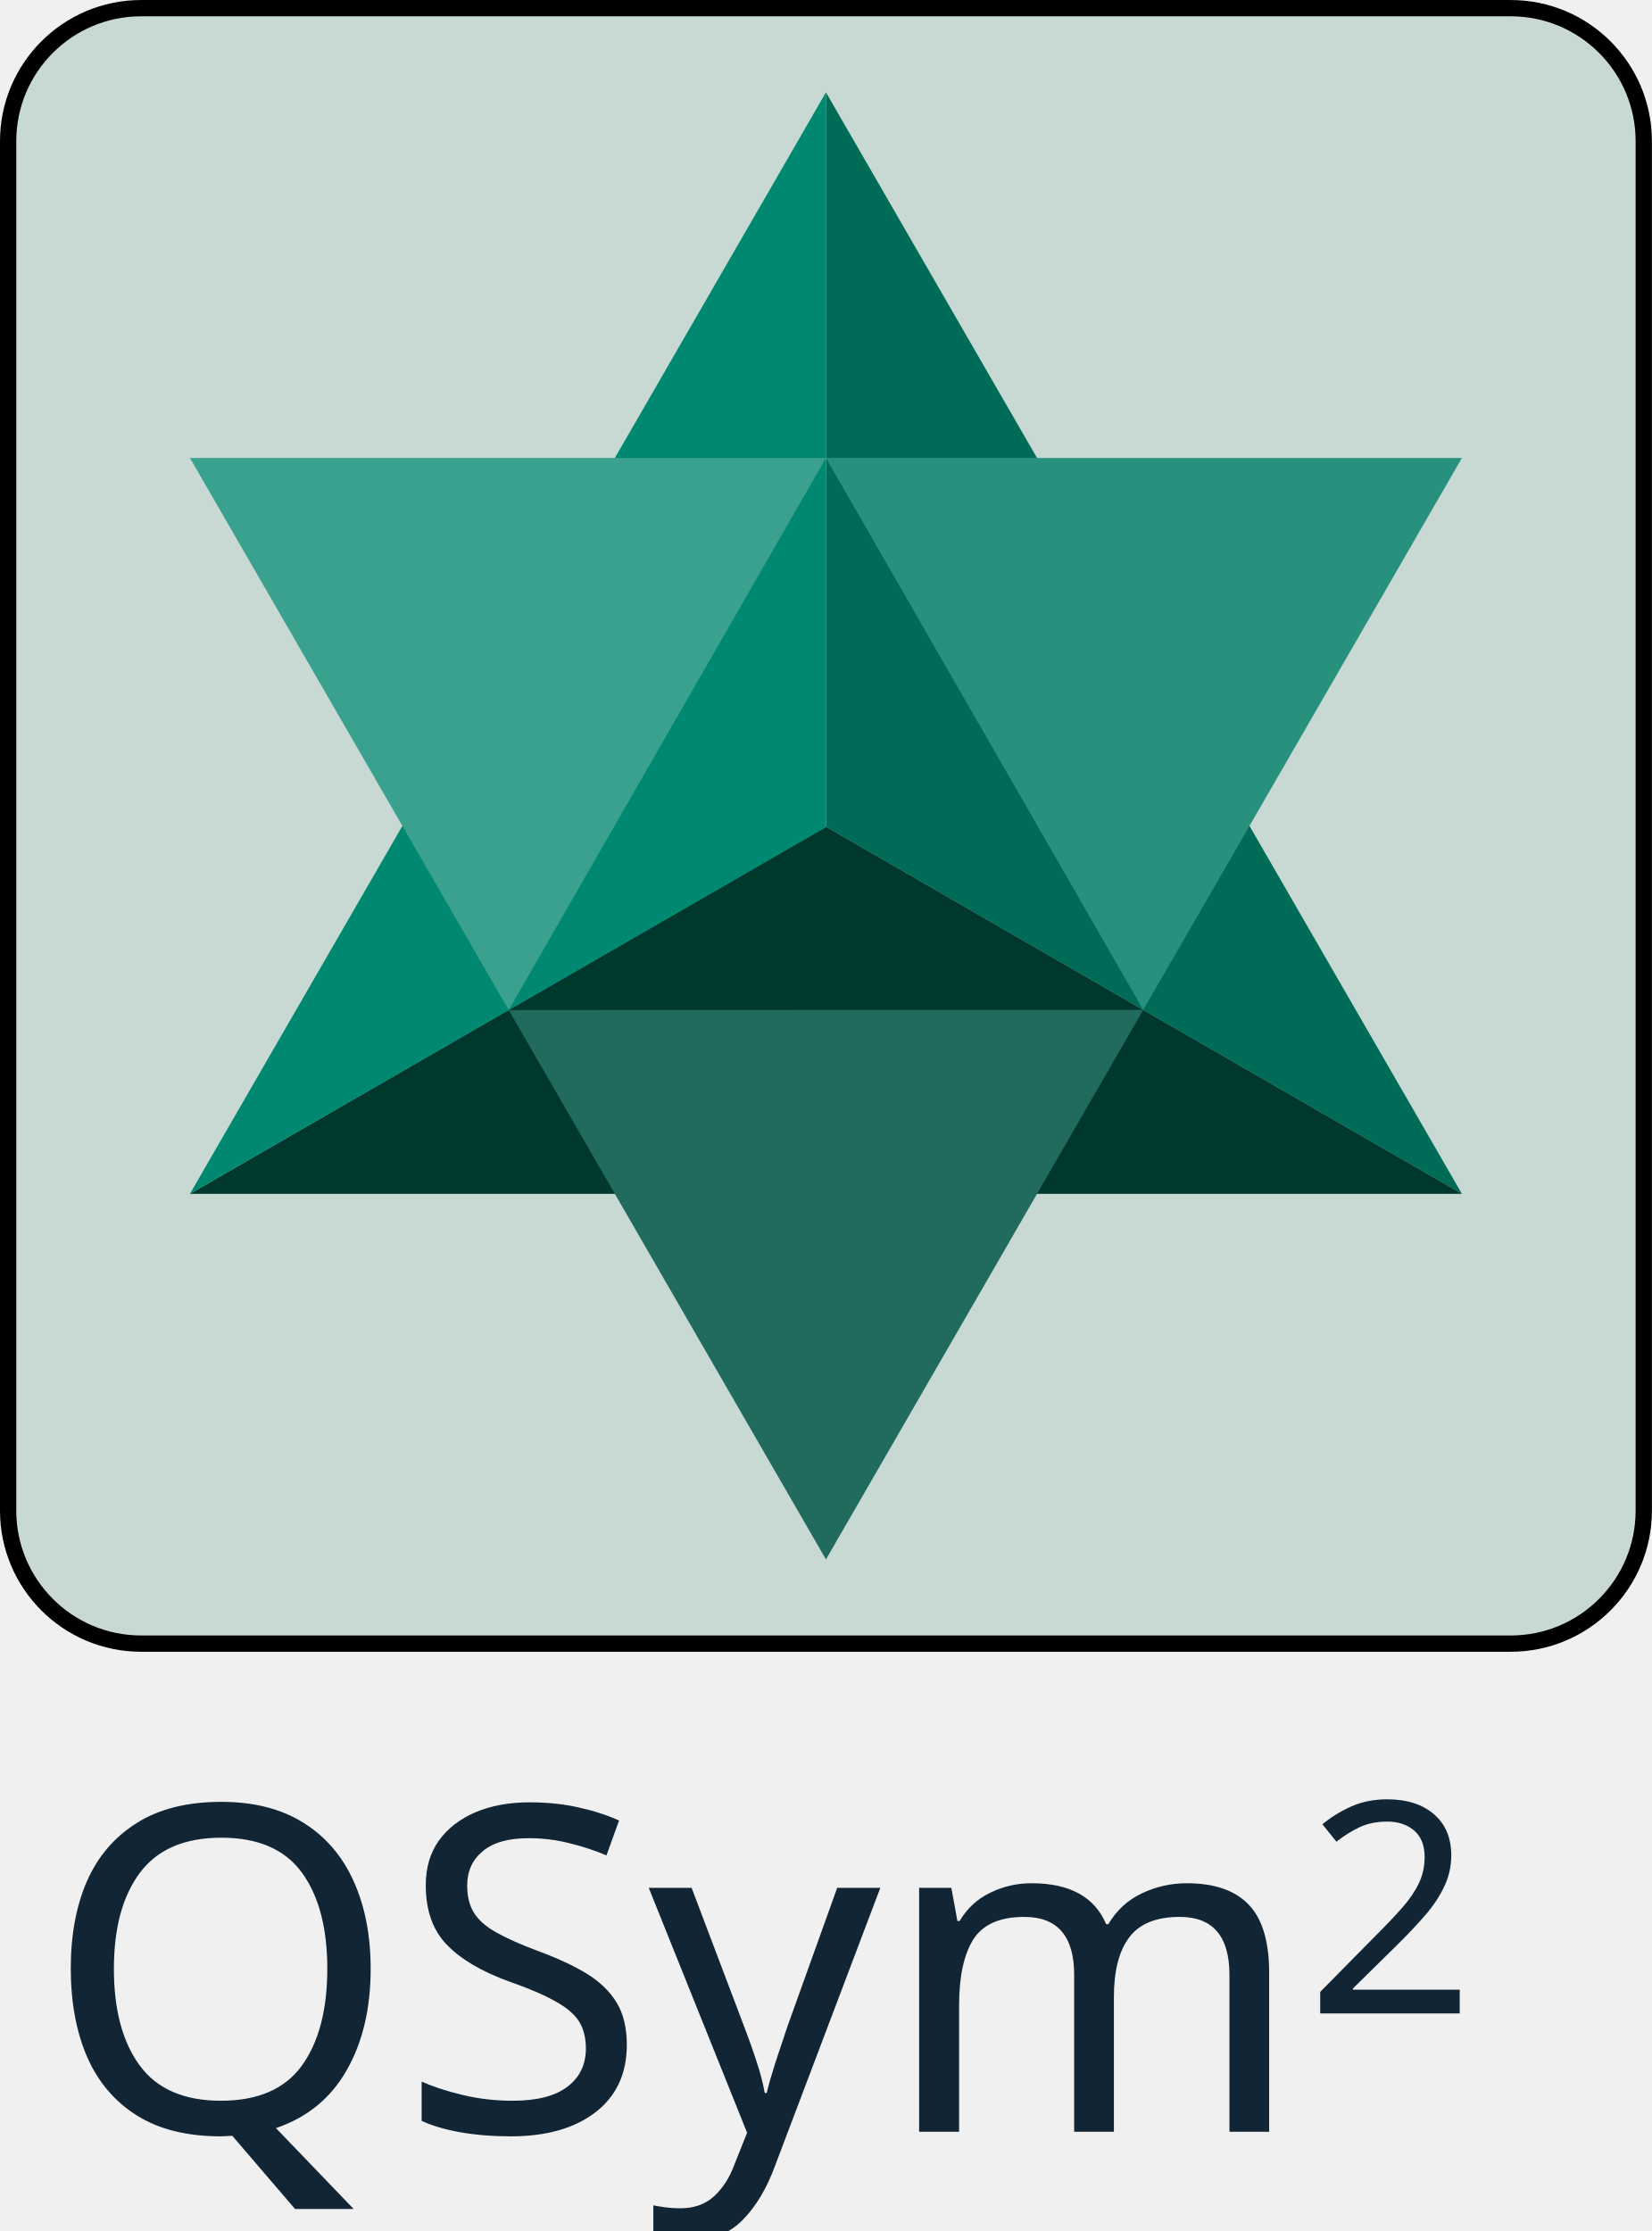
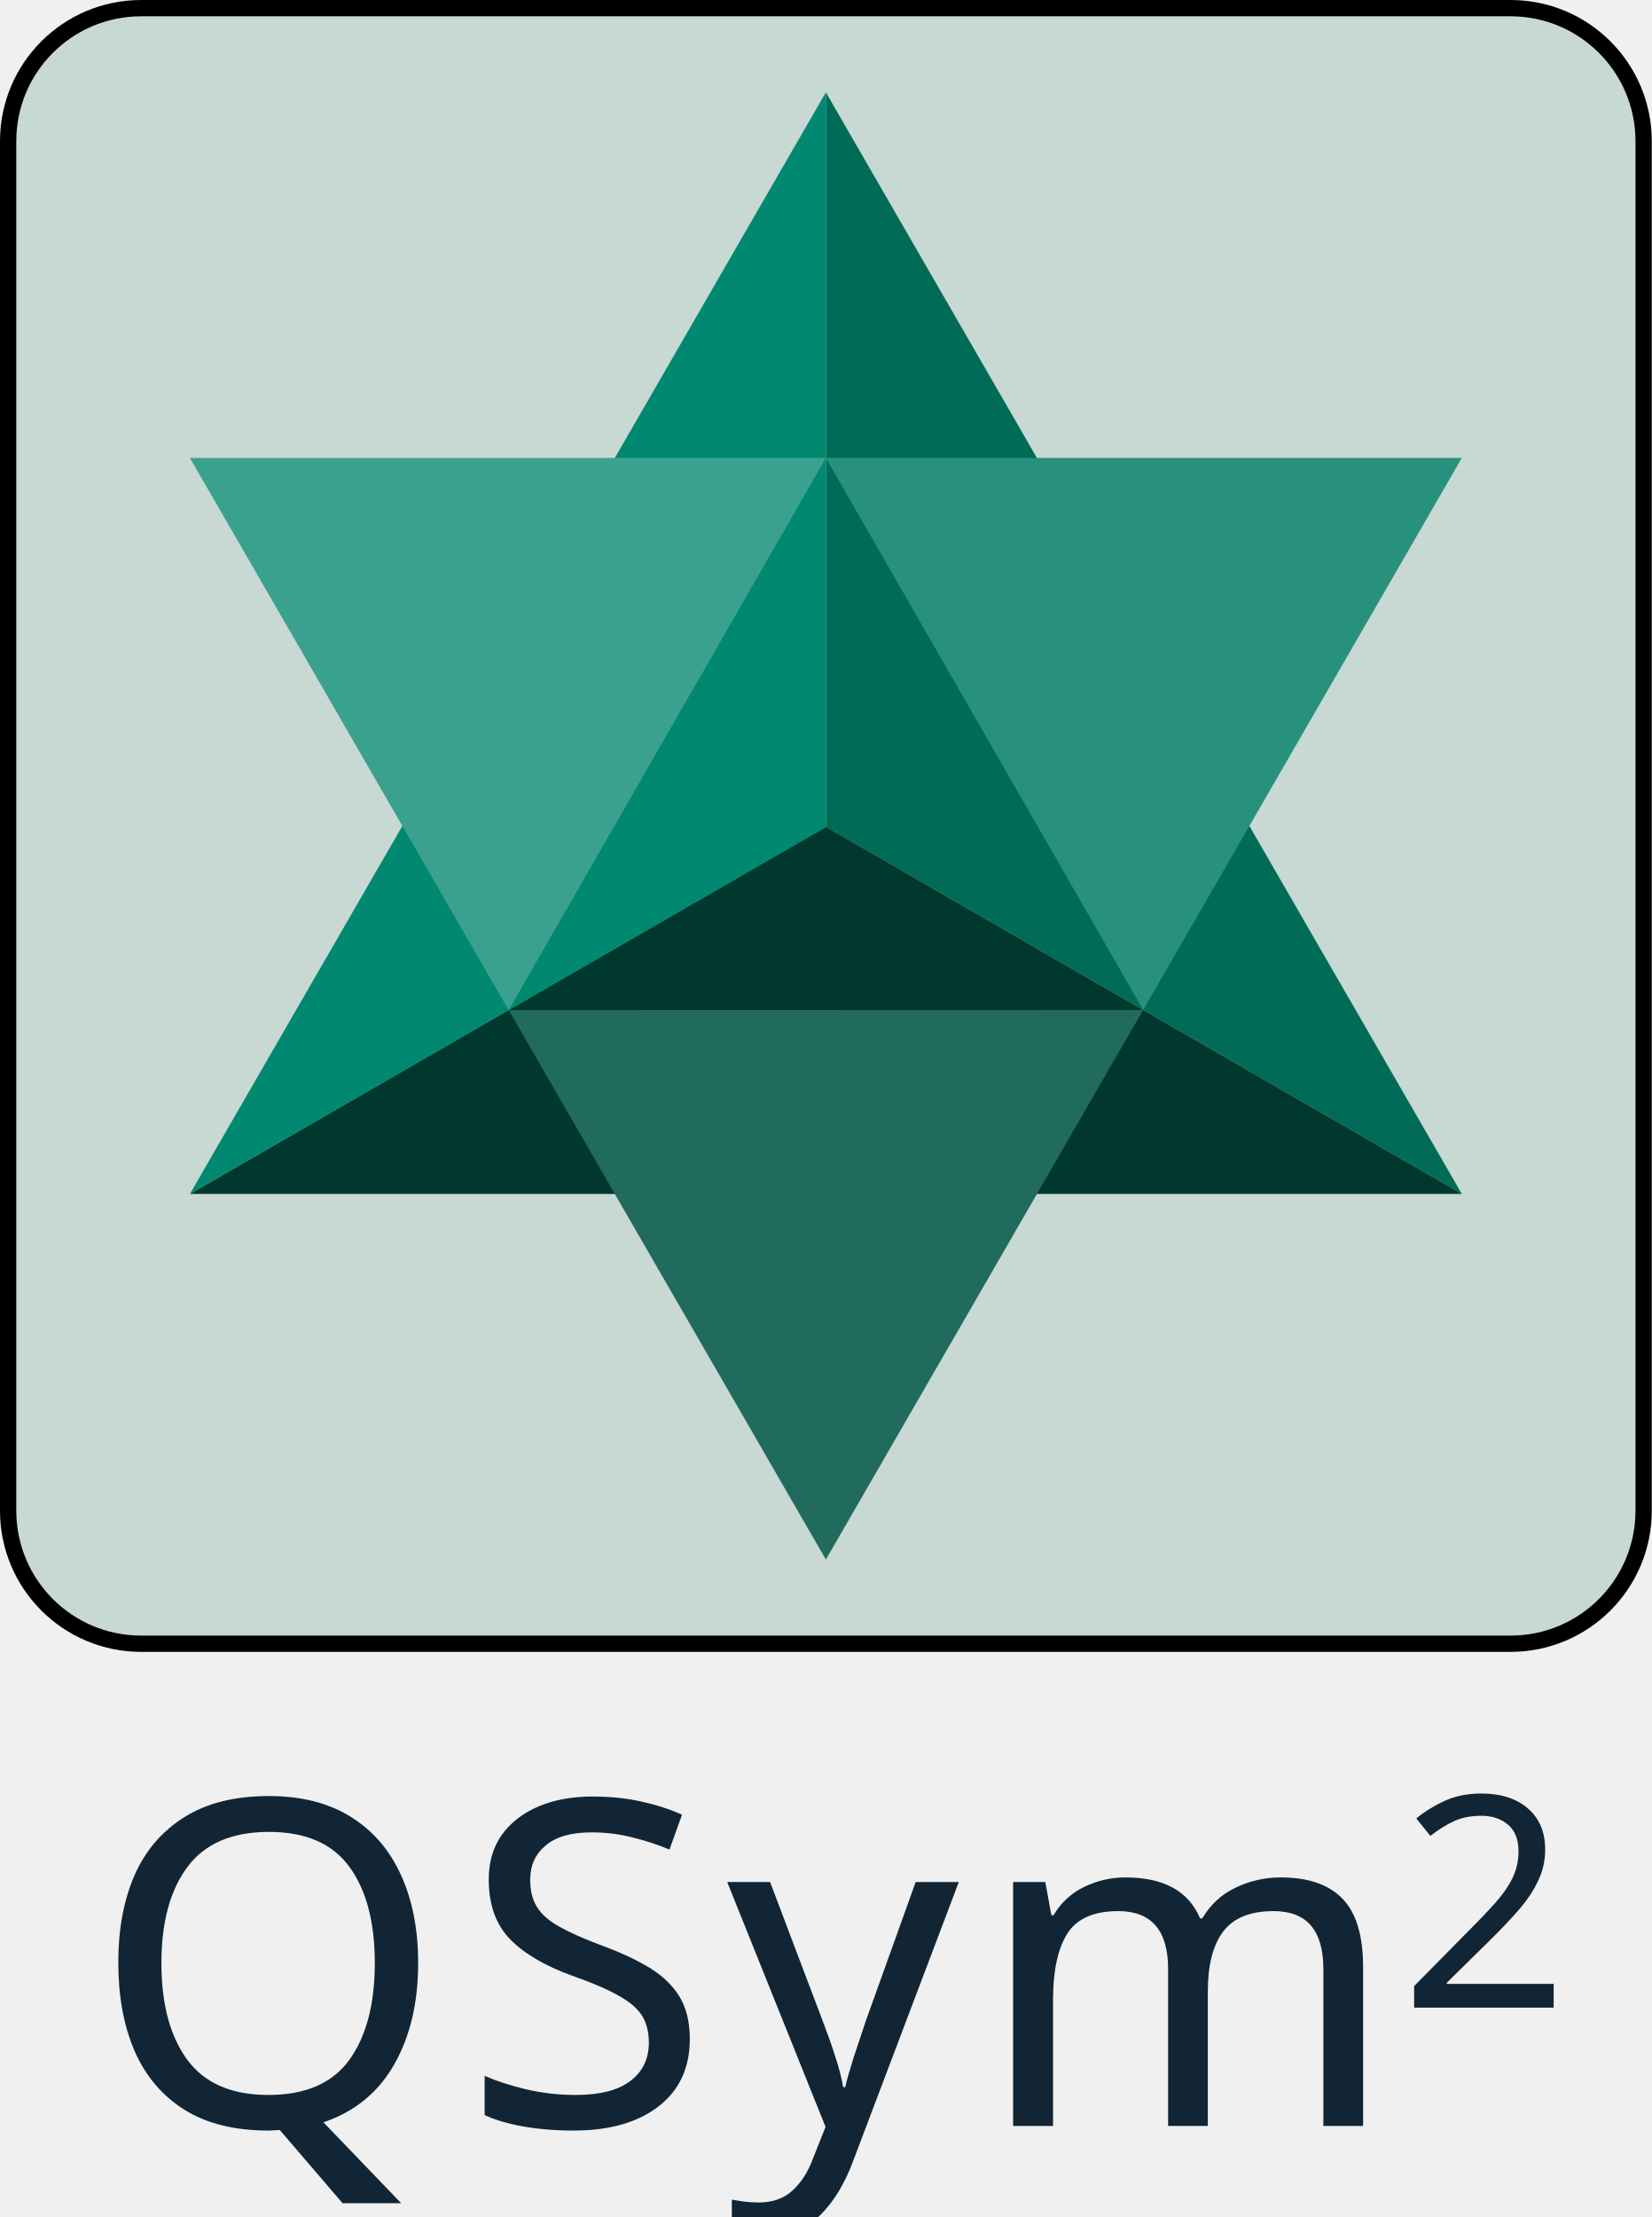
- <svg xmlns="http://www.w3.org/2000/svg" width="28.192mm" height="38.079mm" viewBox="0 0 106.554 143.919" version="1.1" id="svg1" xml:space="preserve">
+ <svg xmlns="http://www.w3.org/2000/svg" width="28.192mm" height="37.837mm" viewBox="0 0 106.554 143.007" version="1.1" id="svg1" xml:space="preserve">
  <defs id="defs1" />
  <g id="layer1" transform="translate(-245.056,-262.2323)">
-     <text xml:space="preserve" style="font-style:normal;font-weight:normal;font-size:29.358px;line-height:1.25;font-family:sans-serif;letter-spacing:0px;word-spacing:0px;mix-blend-mode:normal;fill:#112534;fill-opacity:1;stroke:none;stroke-width:0.735;stroke-linecap:square;stroke-linejoin:round;stroke-dasharray:none;stroke-opacity:1" x="247.824" y="399.751" id="text1-5">
-       <tspan id="tspan1-5" x="247.824" y="399.751" style="font-style:normal;font-variant:normal;font-weight:normal;font-stretch:normal;font-family:'Modern Sans';-inkscape-font-specification:'Modern Sans';letter-spacing:0px;fill:#112534;fill-opacity:1;stroke:none;stroke-width:0.735;stroke-linecap:square;stroke-linejoin:round;stroke-dasharray:none;stroke-opacity:1" dx="0">QSym<tspan style="font-style:normal;font-variant:normal;font-weight:normal;font-stretch:normal;font-size:19.083px;font-family:'Modern Sans';-inkscape-font-specification:'Modern Sans';letter-spacing:0px;baseline-shift:super;fill:#112534;fill-opacity:1;stroke:none;stroke-width:0.735;stroke-linecap:square;stroke-linejoin:round;stroke-dasharray:none;stroke-opacity:1" id="tspan2-2">2</tspan>
+     <text xml:space="preserve" style="font-style:normal;font-weight:normal;font-size:29.358px;line-height:1.25;font-family:sans-serif;letter-spacing:1px;word-spacing:0px;mix-blend-mode:normal;fill:#112534;fill-opacity:1;stroke:none;stroke-width:0.735;stroke-linecap:square;stroke-linejoin:round;stroke-dasharray:none;stroke-opacity:1" x="250.891" y="399.368" id="text1-5-5">
+       <tspan id="tspan1-5-9" x="250.891" y="399.368" style="font-style:normal;font-variant:normal;font-weight:500;font-stretch:normal;font-family:Outfit;-inkscape-font-specification:'Outfit Medium';letter-spacing:1px;fill:#112534;fill-opacity:1;stroke:none;stroke-width:0.735;stroke-linecap:square;stroke-linejoin:round;stroke-dasharray:none;stroke-opacity:1" dx="0">QSym<tspan style="font-style:normal;font-variant:normal;font-weight:500;font-stretch:normal;font-size:19.083px;font-family:Outfit;-inkscape-font-specification:'Outfit Medium';letter-spacing:1px;baseline-shift:super;fill:#112534;fill-opacity:1;stroke:none;stroke-width:0.735;stroke-linecap:square;stroke-linejoin:round;stroke-dasharray:none;stroke-opacity:1" id="tspan2-2-2">2</tspan>
      </tspan>
    </text>
    <rect style="fill:#aac6bc;fill-opacity:0.565;stroke:#000000;stroke-width:1.05;stroke-opacity:1" id="rect3" width="105.504" height="105.504" x="245.581" y="262.757" ry="8.581" />
  </g>
  <g id="g3" transform="matrix(2.075872,0,0,2.075872,-174.2738,-594.9252)">
    <path style="display:inline;fill:#006c58;fill-opacity:1;stroke:none;stroke-width:0.546;stroke-dasharray:none;stroke-opacity:1" d="m 109.617,289.46 v 22.82 l 19.762,11.41 z" id="path7" transform="translate(-1.1943945e-6)" />
    <path style="display:inline;fill:#00382e;fill-opacity:1;stroke:none;stroke-width:1.134;stroke-dasharray:none;stroke-opacity:1" d="m 292.191,307.963 -41.024,23.685 h 82.048 z" id="path9" transform="matrix(0.4817252,0,0,0.4817252,-31.1389,163.9261)" />
    <path style="display:inline;fill:#008970;fill-opacity:1;stroke:none;stroke-width:1.134;stroke-dasharray:none;stroke-opacity:1" d="m 292.191,260.592 -41.024,71.056 41.024,-23.65 z" id="path8" transform="matrix(0.4817252,0,0,0.4817252,-31.1389,163.9261)" />
    <path style="display:none;fill:none;fill-opacity:1;stroke:#000000;stroke-width:0.546;stroke-linecap:square;stroke-linejoin:round;stroke-miterlimit:4.5;stroke-dasharray:none;stroke-opacity:1" id="path29" d="m 84.931,347.505 -19.762,0 -19.762,0 9.881,-17.115 9.881,-17.115 9.881,17.115 z" transform="translate(44.44808,-23.81572)" />
    <path style="display:inline;fill:#28917e;fill-opacity:1;stroke:none;stroke-width:0.546;stroke-dasharray:none;stroke-opacity:1" d="m 109.617,300.821 9.86,17.151 9.902,-17.151 z" id="path10" />
    <path style="display:inline;fill:#206a5e;fill-opacity:1;stroke:none;stroke-width:0.546;stroke-dasharray:none;stroke-opacity:1" d="m 99.76,317.979 19.717,-0.006 -9.86,17.078 z" id="path11" />
    <path style="display:inline;fill:#3ba18f;fill-opacity:1;stroke:none;stroke-width:0.546;stroke-dasharray:none;stroke-opacity:1" d="m 89.854,300.821 h 19.762 l -9.857,17.157 z" id="path12" />
    <path style="display:none;fill:none;fill-opacity:1;stroke:#000000;stroke-width:0.546;stroke-linecap:square;stroke-linejoin:round;stroke-miterlimit:4.5;stroke-dasharray:none;stroke-opacity:1" id="path29-5" d="m 84.931,347.505 -19.762,0 -19.762,0 9.881,-17.115 9.881,-17.115 9.881,17.115 z" transform="matrix(1,0,0,-1,44.44808,648.3263)" />
    <path style="display:none;fill:#397b22;fill-opacity:1;stroke:none;stroke-width:0.546;stroke-dasharray:none;stroke-opacity:1" d="m 109.617,312.281 v -11.403 l 9.881,17.058 z" id="path4" />
    <path style="display:none;fill:#4ca42d;fill-opacity:1;stroke:none;stroke-width:0.546;stroke-dasharray:none;stroke-opacity:1" d="m 109.617,300.878 -9.881,17.058 9.881,-5.655 z" id="path5" />
    <path style="display:none;fill:#4ca42d;fill-opacity:1;stroke:none;stroke-width:0.546;stroke-dasharray:none;stroke-opacity:1" d="m 99.736,317.936 9.881,-5.655 9.881,5.711 z" id="path6" />
    <path style="display:none;fill:none;fill-opacity:1;stroke:#000000;stroke-width:0.546;stroke-dasharray:none;stroke-opacity:1" d="m 109.617,300.821 9.857,17.157 -19.738,-0.042 z" id="path3" />
    <path style="display:none;fill:none;stroke:#000000;stroke-width:0.546;stroke-linecap:butt;stroke-linejoin:miter;stroke-dasharray:none;stroke-opacity:1" d="m 109.617,289.46 v 22.837 -0.017" id="path30" />
    <path style="display:none;fill:none;stroke:#000000;stroke-width:0.546;stroke-linecap:butt;stroke-linejoin:miter;stroke-dasharray:none;stroke-opacity:1" d="m 129.379,323.689 -19.762,-11.395" id="path32" />
    <path style="display:none;fill:#ffffff;stroke:#000000;stroke-width:0.546;stroke-dasharray:none;stroke-opacity:1" d="M 89.854,323.689 109.617,312.281" id="path2" />
  </g>
  <text xml:space="preserve" style="font-style:normal;font-weight:normal;font-size:29.358px;line-height:1.25;font-family:sans-serif;letter-spacing:0px;word-spacing:0px;display:none;mix-blend-mode:normal;fill:#153411;fill-opacity:1;stroke:none;stroke-width:0.735;stroke-linecap:square;stroke-linejoin:round;stroke-dasharray:none;stroke-opacity:1" x="348.554" y="149.254" id="text1-4">
-     <tspan id="tspan1-4" x="-2.8421709e-14" y="0" style="font-style:normal;font-variant:normal;font-weight:600;font-stretch:normal;font-family:Fredoka;-inkscape-font-specification:'Fredoka Semi-Bold';fill:#153411;fill-opacity:1;stroke:none;stroke-width:0.735;stroke-linecap:square;stroke-linejoin:round;stroke-dasharray:none;stroke-opacity:1">QSym<tspan style="font-style:normal;font-variant:normal;font-weight:600;font-stretch:normal;font-size:19.083px;font-family:Fredoka;-inkscape-font-specification:'Fredoka Semi-Bold';baseline-shift:super;fill:#153411;fill-opacity:1;stroke:none;stroke-width:0.735;stroke-linecap:square;stroke-linejoin:round;stroke-dasharray:none;stroke-opacity:1" id="tspan2-7">2</tspan>
+     <tspan id="tspan1-4" x="3.4167672e-06" y="2.8503609e-06" style="font-style:normal;font-variant:normal;font-weight:600;font-stretch:normal;font-family:Fredoka;-inkscape-font-specification:'Fredoka Semi-Bold';fill:#153411;fill-opacity:1;stroke:none;stroke-width:0.735;stroke-linecap:square;stroke-linejoin:round;stroke-dasharray:none;stroke-opacity:1">QSym<tspan style="font-style:normal;font-variant:normal;font-weight:600;font-stretch:normal;font-size:19.083px;font-family:Fredoka;-inkscape-font-specification:'Fredoka Semi-Bold';baseline-shift:super;fill:#153411;fill-opacity:1;stroke:none;stroke-width:0.735;stroke-linecap:square;stroke-linejoin:round;stroke-dasharray:none;stroke-opacity:1" id="tspan2-7">2</tspan>
    </tspan>
  </text>
  <rect style="display:none;fill:#c0cba5;fill-opacity:0.565;stroke:#000000;stroke-width:1.05;stroke-opacity:1" id="rect3-5" width="105.504" height="105.504" x="340.203" y="12.392" ry="8.581" />
  <g id="g3-6" transform="matrix(2.075872,0,0,2.075872,165.404,-583.0578)" style="display:none">
    <path style="display:inline;fill:#167325;fill-opacity:1;stroke:none;stroke-width:0.546;stroke-dasharray:none;stroke-opacity:1" d="m 109.617,289.46 v 22.82 l 19.762,11.41 z" id="path7-4" transform="translate(-1.1943945e-6)" />
    <path style="display:inline;fill:#0f4d19;fill-opacity:1;stroke:none;stroke-width:1.134;stroke-dasharray:none;stroke-opacity:1" d="m 292.191,307.963 -41.024,23.685 h 82.048 z" id="path9-3" transform="matrix(0.4817252,0,0,0.4817252,-31.1389,163.9261)" />
    <path style="display:inline;fill:#1b8a2d;fill-opacity:1;stroke:none;stroke-width:1.134;stroke-dasharray:none;stroke-opacity:1" d="m 292.191,260.592 -41.024,71.056 41.024,-23.65 z" id="path8-0" transform="matrix(0.4817252,0,0,0.4817252,-31.1389,163.9261)" />
    <path style="display:none;fill:none;fill-opacity:1;stroke:#000000;stroke-width:0.546;stroke-linecap:square;stroke-linejoin:round;stroke-miterlimit:4.5;stroke-dasharray:none;stroke-opacity:1" id="path29-6" d="m 84.931,347.505 -19.762,0 -19.762,0 9.881,-17.115 9.881,-17.115 9.881,17.115 z" transform="translate(44.44808,-23.81572)" />
    <path style="display:inline;fill:#4ab05a;fill-opacity:1;stroke:none;stroke-width:0.546;stroke-dasharray:none;stroke-opacity:1" d="m 109.617,300.821 9.86,17.151 9.902,-17.151 z" id="path10-8" />
    <path style="display:inline;fill:#31743c;fill-opacity:1;stroke:none;stroke-width:0.546;stroke-dasharray:none;stroke-opacity:1" d="m 99.76,317.979 19.717,-0.006 -9.86,17.078 z" id="path11-4" />
    <path style="display:inline;fill:#6fc27c;fill-opacity:1;stroke:none;stroke-width:0.546;stroke-dasharray:none;stroke-opacity:1" d="m 89.854,300.821 h 19.762 l -9.857,17.157 z" id="path12-0" />
    <path style="display:none;fill:none;fill-opacity:1;stroke:#000000;stroke-width:0.546;stroke-linecap:square;stroke-linejoin:round;stroke-miterlimit:4.5;stroke-dasharray:none;stroke-opacity:1" id="path29-5-8" d="m 84.931,347.505 -19.762,0 -19.762,0 9.881,-17.115 9.881,-17.115 9.881,17.115 z" transform="matrix(1,0,0,-1,44.44808,648.3263)" />
    <path style="display:none;fill:#397b22;fill-opacity:1;stroke:none;stroke-width:0.546;stroke-dasharray:none;stroke-opacity:1" d="m 109.617,312.281 v -11.403 l 9.881,17.058 z" id="path4-8" />
    <path style="display:none;fill:#4ca42d;fill-opacity:1;stroke:none;stroke-width:0.546;stroke-dasharray:none;stroke-opacity:1" d="m 109.617,300.878 -9.881,17.058 9.881,-5.655 z" id="path5-8" />
    <path style="display:none;fill:#4ca42d;fill-opacity:1;stroke:none;stroke-width:0.546;stroke-dasharray:none;stroke-opacity:1" d="m 99.736,317.936 9.881,-5.655 9.881,5.711 z" id="path6-7" />
    <path style="display:none;fill:none;fill-opacity:1;stroke:#000000;stroke-width:0.546;stroke-dasharray:none;stroke-opacity:1" d="m 109.617,300.821 9.857,17.157 -19.738,-0.042 z" id="path3-5" />
    <path style="display:none;fill:none;stroke:#000000;stroke-width:0.546;stroke-linecap:butt;stroke-linejoin:miter;stroke-dasharray:none;stroke-opacity:1" d="m 109.617,289.46 v 22.837 -0.017" id="path30-7" />
    <path style="display:none;fill:none;stroke:#000000;stroke-width:0.546;stroke-linecap:butt;stroke-linejoin:miter;stroke-dasharray:none;stroke-opacity:1" d="m 129.379,323.689 -19.762,-11.395" id="path32-9" />
    <path style="display:none;fill:#ffffff;stroke:#000000;stroke-width:0.546;stroke-dasharray:none;stroke-opacity:1" d="M 89.854,323.689 109.617,312.281" id="path2-3" />
  </g>
</svg>
